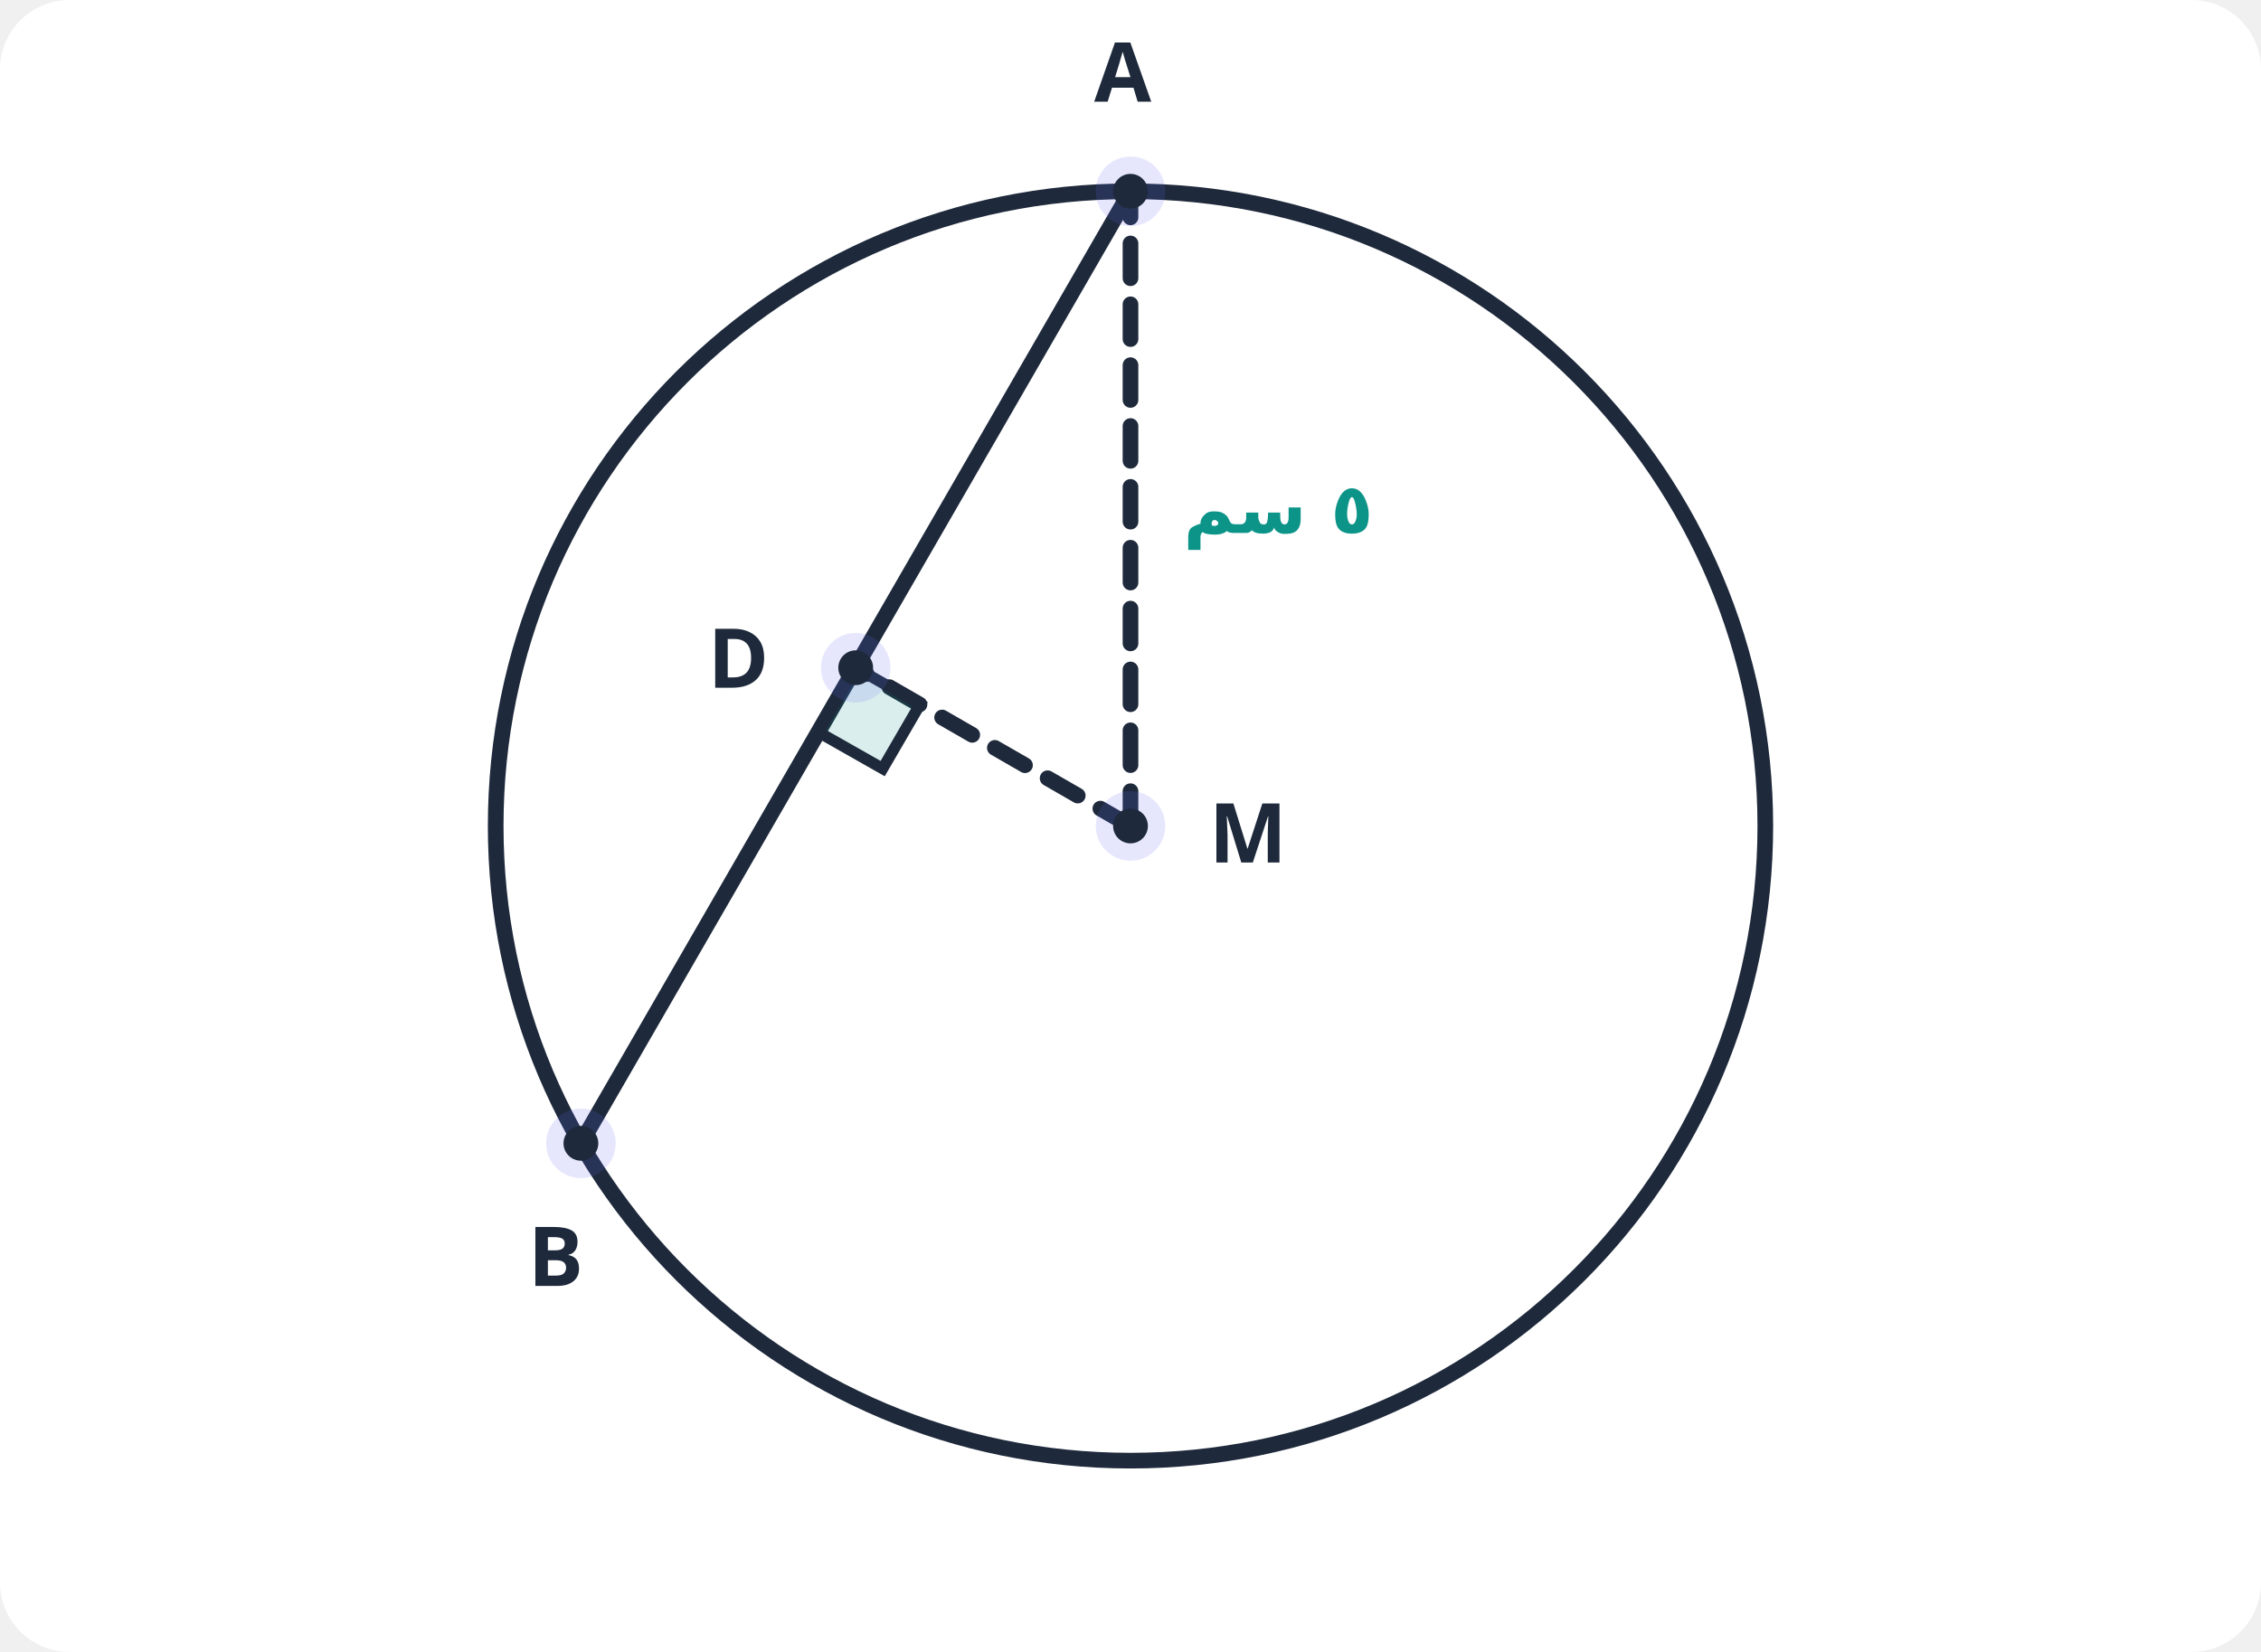
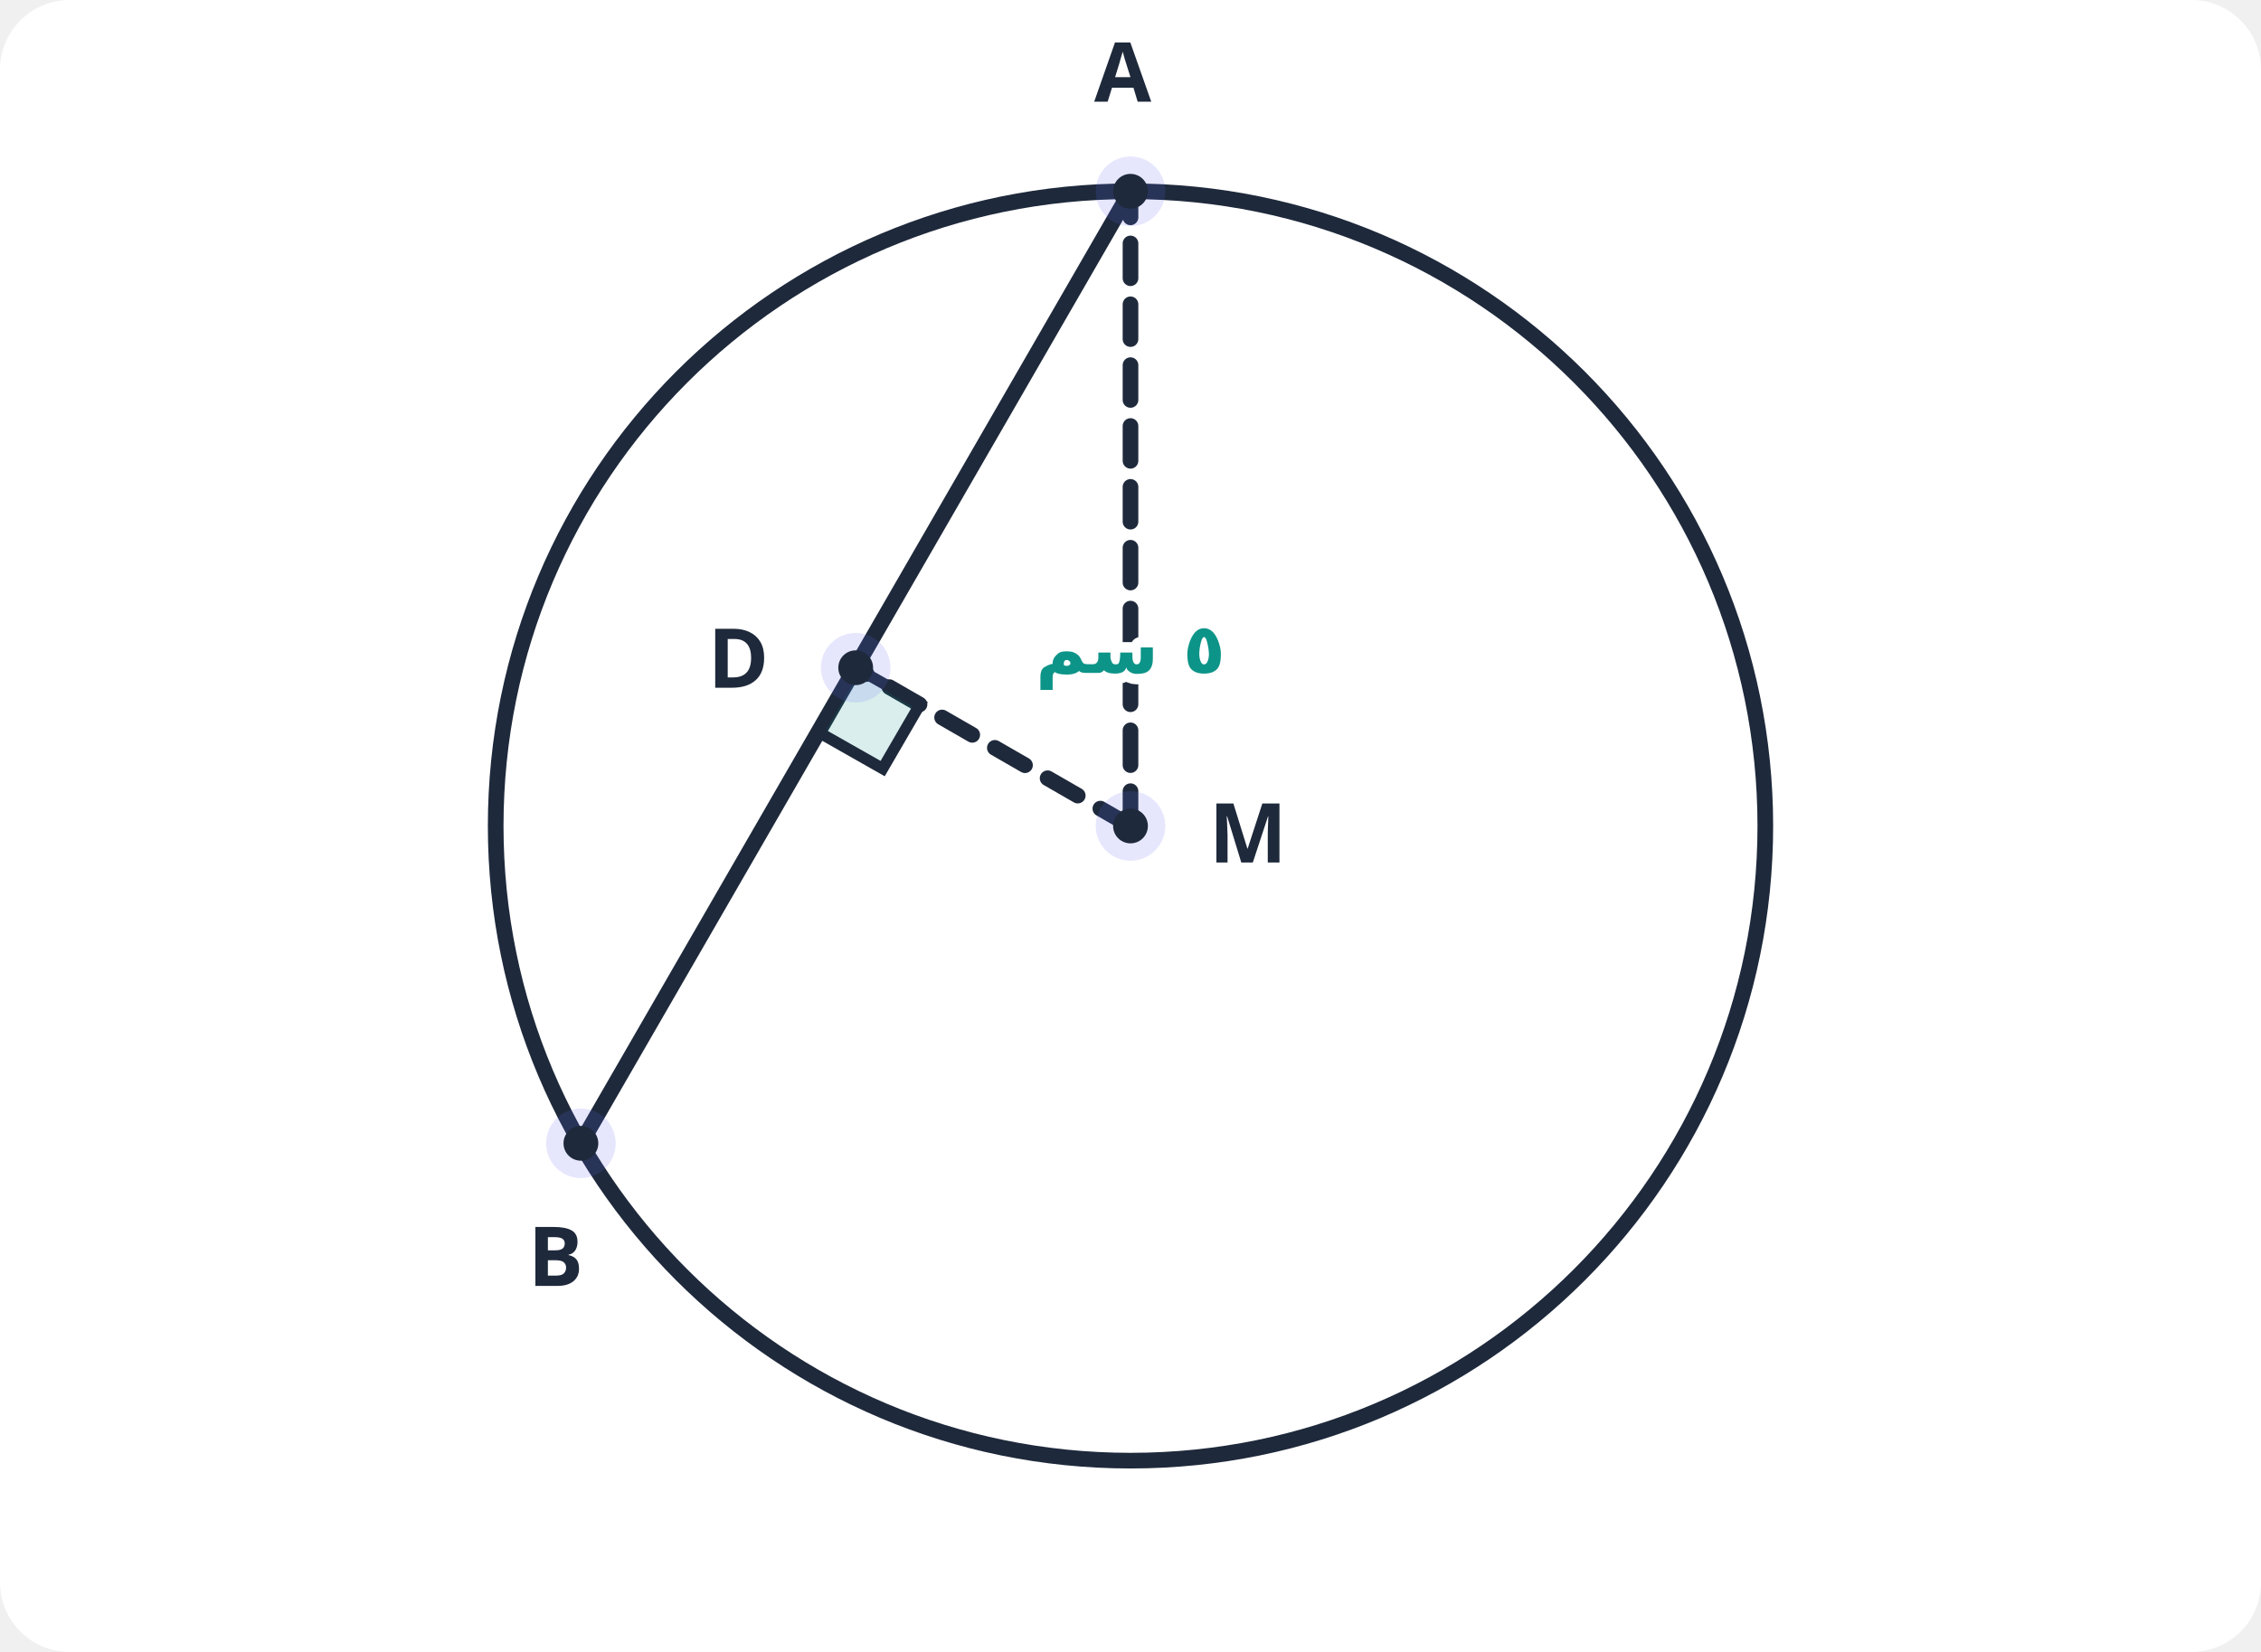
<svg xmlns="http://www.w3.org/2000/svg" viewBox="0 0 260 190" preserveAspectRatio="xMidYMid meet" style="max-height:100%" class="w-full h-auto select-none">
  <rect x="0" y="0" width="260" height="190" rx="8" fill="#FFFFFF" />
  <circle cx="130.0" cy="95.0" r="73.0" fill="none" stroke="#1E293B" stroke-width="1.8" />
  <line x1="130" y1="95" x2="98.4" y2="76.8" stroke="#1E293B" stroke-width="1.8" stroke-linecap="round" stroke-dasharray="4,3" />
  <line x1="130" y1="22" x2="66.8" y2="131.5" stroke="#1E293B" stroke-width="1.8" stroke-linecap="round" />
  <line x1="130" y1="95" x2="130" y2="22" stroke="#1E293B" stroke-width="1.8" stroke-linecap="round" stroke-dasharray="4,3" />
  <g class="geometry-figure-angles">
    <path d="M 98.4 76.8 L 105.8 81.0 L 101.5 88.4 L 94.1 84.2 Z" fill="#0D9488" fill-opacity="0.15" stroke="#1E293B" stroke-width="1.3" />
  </g>
  <circle cx="130" cy="95" r="4" fill="#6366F1" fill-opacity="0.16" />
  <circle cx="130" cy="95" r="2" fill="#1E293B" />
  <text x="143.5" y="99.2" text-anchor="middle" font-size="9.5" font-weight="900" font-family="system-ui, sans-serif" fill="#1E293B" paint-order="stroke" stroke="#ffffff" stroke-width="2.4" stroke-linejoin="round">M</text>
  <circle cx="130" cy="22" r="4" fill="#6366F1" fill-opacity="0.16" />
  <circle cx="130" cy="22" r="2" fill="#1E293B" />
  <text x="129.1" y="11.7" text-anchor="middle" font-size="9.5" font-weight="900" font-family="system-ui, sans-serif" fill="#1E293B" paint-order="stroke" stroke="#ffffff" stroke-width="2.4" stroke-linejoin="round">A</text>
  <circle cx="66.8" cy="131.5" r="4" fill="#6366F1" fill-opacity="0.16" />
  <circle cx="66.8" cy="131.5" r="2" fill="#1E293B" />
  <text x="63.9" y="147.9" text-anchor="middle" font-size="9.5" font-weight="900" font-family="system-ui, sans-serif" fill="#1E293B" paint-order="stroke" stroke="#ffffff" stroke-width="2.4" stroke-linejoin="round">B</text>
  <circle cx="98.4" cy="76.8" r="4" fill="#6366F1" fill-opacity="0.16" />
  <circle cx="98.4" cy="76.8" r="2" fill="#1E293B" />
  <text x="84.9" y="79.1" text-anchor="middle" font-size="9.5" font-weight="900" font-family="system-ui, sans-serif" fill="#1E293B" paint-order="stroke" stroke="#ffffff" stroke-width="2.4" stroke-linejoin="round">D</text>
-   <text x="147.0" y="61.3" text-anchor="middle" font-size="8.0" font-weight="800" font-family="system-ui, sans-serif" fill="#0D9488" stroke="#FFFFFF" stroke-width="2.4" paint-order="stroke" stroke-linejoin="round">٥ سم</text>
+   <text x="130.0" y="77.4" text-anchor="middle" font-size="8.0" font-weight="800" font-family="system-ui, sans-serif" fill="#0D9488" stroke="#FFFFFF" stroke-width="2.4" paint-order="stroke" stroke-linejoin="round">٥ سم</text>
</svg>
